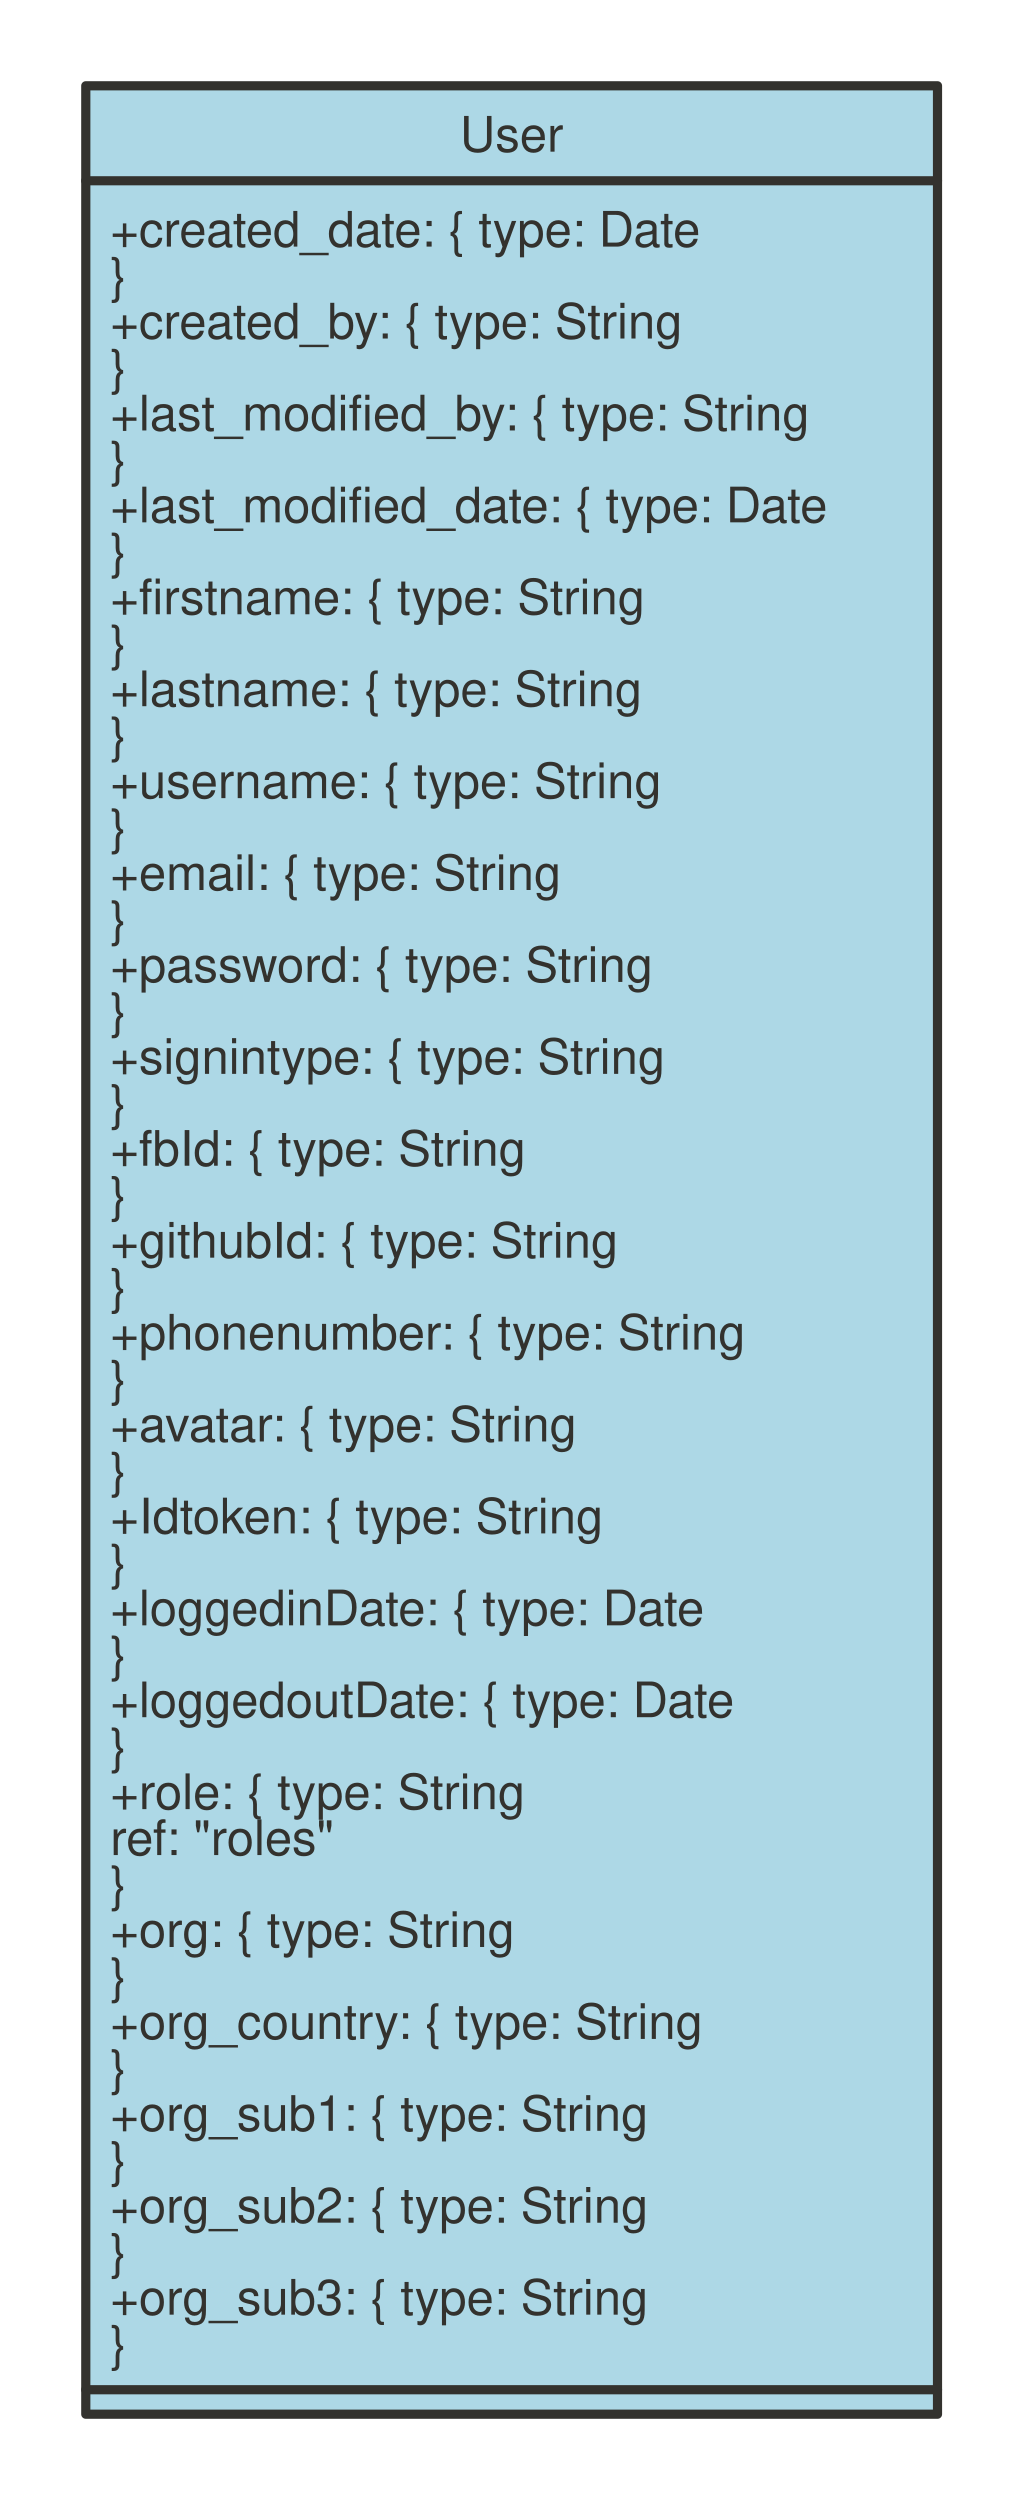
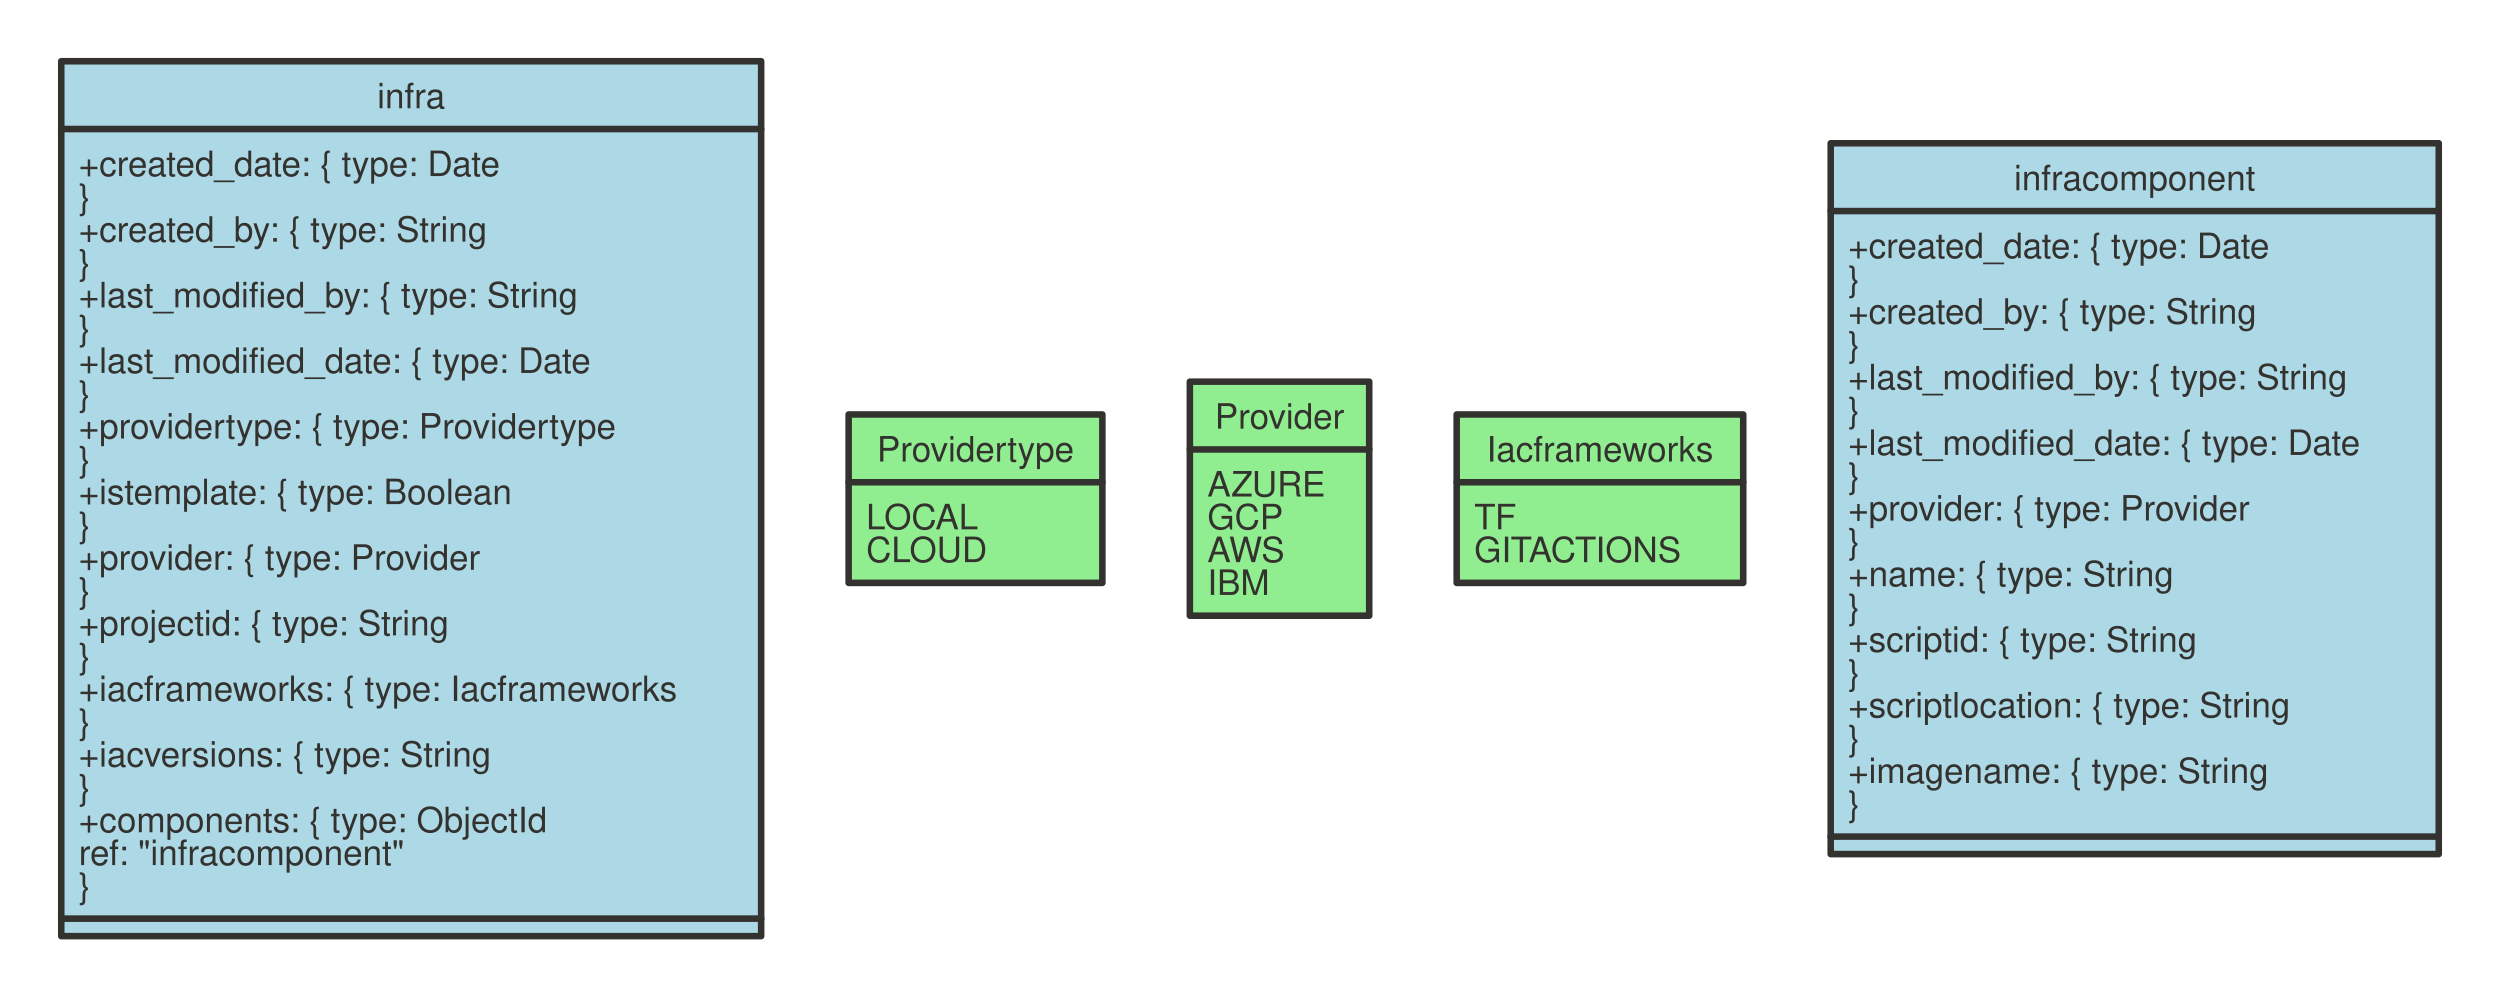
- <svg xmlns="http://www.w3.org/2000/svg" xmlns:xlink="http://www.w3.org/1999/xlink" version="1.1" baseProfile="full" width="334.0" height="816.0" viewbox="0 0 334 816">
+ <svg xmlns="http://www.w3.org/2000/svg" xmlns:xlink="http://www.w3.org/1999/xlink" version="1.1" baseProfile="full" width="1143.0" height="456.0" viewbox="0 0 1143 456">
  <g stroke-width="1.0" text-align="left" font="12pt Helvetica, Arial, sans-serif" font-size="12pt" font-family="Helvetica" font-weight="normal" font-style="normal">
    <g font-family="Helvetica" font-size="12pt" font-weight="bold" font-style="normal" stroke-width="3.0" stroke-linejoin="round" stroke-linecap="round" stroke="#33322E">
      <g stroke="transparent" fill="transparent">
-         <rect x="0.0" y="0.0" height="816.0" width="334.0" stroke="none" />
+         <rect x="0.0" y="0.0" height="456.0" width="1143.0" stroke="none" />
      </g>
      <g transform="translate(8, 8)" fill="#33322E">
        <g transform="translate(20, 20)">
-           <g data-name="User">
-             <g fill="lightblue" stroke="#33322E" data-name="User">
-               <rect x="0.0" y="0.0" height="760.0" width="278.0" data-name="User" />
-               <path d="M0.0 31.0 L278.0 31.0" fill="none" data-name="User" />
-               <path d="M0.0 752.0 L278.0 752.0" fill="none" data-name="User" />
+           <g data-name="infra">
+             <g fill="lightblue" stroke="#33322E" data-name="infra">
+               <rect x="0.0" y="0.0" height="400.0" width="320.0" data-name="infra" />
+               <path d="M0.0 31.0 L320.0 31.0" fill="none" data-name="infra" />
+               <path d="M0.0 392.0 L320.0 392.0" fill="none" data-name="infra" />
            </g>
-             <g transform="translate(0, 0)" font-family="Helvetica" font-size="12pt" font-weight="normal" font-style="normal" data-name="User">
-               <g transform="translate(8, 8)" fill="#33322E" text-align="center" data-name="User">
-                 <a id="../application/services/diagrams/serviceModels/User.ts.User" xlink:href="../application/services/diagrams/serviceModels/User.ts">
-                   <text x="131.0" y="13.5" stroke="none" text-anchor="middle" data-name="User">User</text>
+             <g transform="translate(0, 0)" font-family="Helvetica" font-size="12pt" font-weight="normal" font-style="normal" data-name="infra">
+               <g transform="translate(8, 8)" fill="#33322E" text-align="center" data-name="infra">
+                 <a id="../application/services/diagrams/serviceModels/infra.ts.infra" xlink:href="../application/services/diagrams/serviceModels/infra.ts">
+                   <text x="152.0" y="13.5" stroke="none" text-anchor="middle" data-name="infra">infra</text>
                </a>
              </g>
            </g>
-             <g transform="translate(0, 31)" font-family="Helvetica" font-size="12pt" font-weight="normal" font-style="normal" data-name="User">
-               <g transform="translate(8, 8)" fill="#33322E" text-align="left" data-name="User">
-                 <text x="0.0" y="13.5" stroke="none" data-name="User">+created_date: { type: Date</text>
-                 <text x="0.0" y="28.5" stroke="none" data-name="User">}</text>
-                 <text x="0.0" y="43.5" stroke="none" data-name="User">+created_by: { type: String</text>
-                 <text x="0.0" y="58.5" stroke="none" data-name="User">}</text>
-                 <text x="0.0" y="73.5" stroke="none" data-name="User">+last_modified_by: { type: String</text>
-                 <text x="0.0" y="88.5" stroke="none" data-name="User">}</text>
-                 <text x="0.0" y="103.5" stroke="none" data-name="User">+last_modified_date: { type: Date</text>
-                 <text x="0.0" y="118.5" stroke="none" data-name="User">}</text>
-                 <text x="0.0" y="133.5" stroke="none" data-name="User">+firstname: { type: String</text>
-                 <text x="0.0" y="148.5" stroke="none" data-name="User">}</text>
-                 <text x="0.0" y="163.5" stroke="none" data-name="User">+lastname: { type: String</text>
-                 <text x="0.0" y="178.5" stroke="none" data-name="User">}</text>
-                 <text x="0.0" y="193.5" stroke="none" data-name="User">+username: { type: String</text>
-                 <text x="0.0" y="208.5" stroke="none" data-name="User">}</text>
-                 <text x="0.0" y="223.5" stroke="none" data-name="User">+email: { type: String</text>
-                 <text x="0.0" y="238.5" stroke="none" data-name="User">}</text>
-                 <text x="0.0" y="253.5" stroke="none" data-name="User">+password: { type: String</text>
-                 <text x="0.0" y="268.5" stroke="none" data-name="User">}</text>
-                 <text x="0.0" y="283.5" stroke="none" data-name="User">+signintype: { type: String</text>
-                 <text x="0.0" y="298.5" stroke="none" data-name="User">}</text>
-                 <text x="0.0" y="313.5" stroke="none" data-name="User">+fbId: { type: String</text>
-                 <text x="0.0" y="328.5" stroke="none" data-name="User">}</text>
-                 <text x="0.0" y="343.5" stroke="none" data-name="User">+githubId: { type: String</text>
-                 <text x="0.0" y="358.5" stroke="none" data-name="User">}</text>
-                 <text x="0.0" y="373.5" stroke="none" data-name="User">+phonenumber: { type: String</text>
-                 <text x="0.0" y="388.5" stroke="none" data-name="User">}</text>
-                 <text x="0.0" y="403.5" stroke="none" data-name="User">+avatar: { type: String</text>
-                 <text x="0.0" y="418.5" stroke="none" data-name="User">}</text>
-                 <text x="0.0" y="433.5" stroke="none" data-name="User">+Idtoken: { type: String</text>
-                 <text x="0.0" y="448.5" stroke="none" data-name="User">}</text>
-                 <text x="0.0" y="463.5" stroke="none" data-name="User">+loggedinDate: { type: Date</text>
-                 <text x="0.0" y="478.5" stroke="none" data-name="User">}</text>
-                 <text x="0.0" y="493.5" stroke="none" data-name="User">+loggedoutDate: { type: Date</text>
-                 <text x="0.0" y="508.5" stroke="none" data-name="User">}</text>
-                 <text x="0.0" y="523.5" stroke="none" data-name="User">+role: { type: String</text>
-                 <text x="0.0" y="538.5" stroke="none" data-name="User">ref: "roles"</text>
-                 <text x="0.0" y="553.5" stroke="none" data-name="User">}</text>
-                 <text x="0.0" y="568.5" stroke="none" data-name="User">+org: { type: String</text>
-                 <text x="0.0" y="583.5" stroke="none" data-name="User">}</text>
-                 <text x="0.0" y="598.5" stroke="none" data-name="User">+org_country: { type: String</text>
-                 <text x="0.0" y="613.5" stroke="none" data-name="User">}</text>
-                 <text x="0.0" y="628.5" stroke="none" data-name="User">+org_sub1: { type: String</text>
-                 <text x="0.0" y="643.5" stroke="none" data-name="User">}</text>
-                 <text x="0.0" y="658.5" stroke="none" data-name="User">+org_sub2: { type: String</text>
-                 <text x="0.0" y="673.5" stroke="none" data-name="User">}</text>
-                 <text x="0.0" y="688.5" stroke="none" data-name="User">+org_sub3: { type: String</text>
-                 <text x="0.0" y="703.5" stroke="none" data-name="User">}</text>
+             <g transform="translate(0, 31)" font-family="Helvetica" font-size="12pt" font-weight="normal" font-style="normal" data-name="infra">
+               <g transform="translate(8, 8)" fill="#33322E" text-align="left" data-name="infra">
+                 <text x="0.0" y="13.5" stroke="none" data-name="infra">+created_date: { type: Date</text>
+                 <text x="0.0" y="28.5" stroke="none" data-name="infra">}</text>
+                 <text x="0.0" y="43.5" stroke="none" data-name="infra">+created_by: { type: String</text>
+                 <text x="0.0" y="58.5" stroke="none" data-name="infra">}</text>
+                 <text x="0.0" y="73.5" stroke="none" data-name="infra">+last_modified_by: { type: String</text>
+                 <text x="0.0" y="88.5" stroke="none" data-name="infra">}</text>
+                 <text x="0.0" y="103.5" stroke="none" data-name="infra">+last_modified_date: { type: Date</text>
+                 <text x="0.0" y="118.5" stroke="none" data-name="infra">}</text>
+                 <text x="0.0" y="133.5" stroke="none" data-name="infra">+providertype: { type: Providertype</text>
+                 <text x="0.0" y="148.5" stroke="none" data-name="infra">}</text>
+                 <text x="0.0" y="163.5" stroke="none" data-name="infra">+istemplate: { type: Boolean</text>
+                 <text x="0.0" y="178.5" stroke="none" data-name="infra">}</text>
+                 <text x="0.0" y="193.5" stroke="none" data-name="infra">+provider: { type: Provider</text>
+                 <text x="0.0" y="208.5" stroke="none" data-name="infra">}</text>
+                 <text x="0.0" y="223.5" stroke="none" data-name="infra">+projectid: { type: String</text>
+                 <text x="0.0" y="238.5" stroke="none" data-name="infra">}</text>
+                 <text x="0.0" y="253.5" stroke="none" data-name="infra">+iacframeworks: { type: Iacframeworks</text>
+                 <text x="0.0" y="268.5" stroke="none" data-name="infra">}</text>
+                 <text x="0.0" y="283.5" stroke="none" data-name="infra">+iacversions: { type: String</text>
+                 <text x="0.0" y="298.5" stroke="none" data-name="infra">}</text>
+                 <text x="0.0" y="313.5" stroke="none" data-name="infra">+components: { type: ObjectId</text>
+                 <text x="0.0" y="328.5" stroke="none" data-name="infra">ref: "infracomponent"</text>
+                 <text x="0.0" y="343.5" stroke="none" data-name="infra">}</text>
              </g>
            </g>
-             <g transform="translate(0, 752)" font-family="Helvetica" font-size="12pt" font-weight="normal" font-style="normal" data-name="User">
-               <g transform="translate(8, 8)" fill="#33322E" data-name="User">
+             <g transform="translate(0, 392)" font-family="Helvetica" font-size="12pt" font-weight="normal" font-style="normal" data-name="infra">
+               <g transform="translate(8, 8)" fill="#33322E" data-name="infra">
+ 
+ </g>
+             </g>
+           </g>
+           <g data-name="Providertype">
+             <g fill="lightgreen" stroke="#33322E" data-name="Providertype">
+               <rect x="360.0" y="161.5" height="77.0" width="116.0" data-name="Providertype" />
+               <path d="M360.0 192.5 L476.0 192.5" fill="none" data-name="Providertype" />
+             </g>
+             <g transform="translate(360, 161.5)" font-family="Helvetica" font-size="12pt" font-weight="normal" font-style="normal" data-name="Providertype">
+               <g transform="translate(8, 8)" fill="#33322E" text-align="center" data-name="Providertype">
+                 <a id="../application/services/diagrams/serviceModels/infra.ts.Providertype" xlink:href="../application/services/diagrams/serviceModels/infra.ts">
+                   <text x="50.0" y="13.5" stroke="none" text-anchor="middle" data-name="Providertype">Providertype</text>
+                 </a>
+               </g>
+             </g>
+             <g transform="translate(360, 192.5)" font-family="Helvetica" font-size="12pt" font-weight="normal" font-style="normal" data-name="Providertype">
+               <g transform="translate(8, 8)" fill="#33322E" text-align="left" data-name="Providertype">
+                 <text x="0.0" y="13.5" stroke="none" data-name="Providertype">LOCAL</text>
+                 <text x="0.0" y="28.5" stroke="none" data-name="Providertype">CLOUD</text>
+               </g>
+             </g>
+           </g>
+           <g data-name="Provider">
+             <g fill="lightgreen" stroke="#33322E" data-name="Provider">
+               <rect x="516.0" y="146.5" height="107.0" width="82.0" data-name="Provider" />
+               <path d="M516.0 177.5 L598.0 177.5" fill="none" data-name="Provider" />
+             </g>
+             <g transform="translate(516, 146.5)" font-family="Helvetica" font-size="12pt" font-weight="normal" font-style="normal" data-name="Provider">
+               <g transform="translate(8, 8)" fill="#33322E" text-align="center" data-name="Provider">
+                 <a id="../application/services/diagrams/serviceModels/infracomponent.ts.Provider" xlink:href="../application/services/diagrams/serviceModels/infracomponent.ts">
+                   <text x="33.0" y="13.5" stroke="none" text-anchor="middle" data-name="Provider">Provider</text>
+                 </a>
+               </g>
+             </g>
+             <g transform="translate(516, 177.5)" font-family="Helvetica" font-size="12pt" font-weight="normal" font-style="normal" data-name="Provider">
+               <g transform="translate(8, 8)" fill="#33322E" text-align="left" data-name="Provider">
+                 <text x="0.0" y="13.5" stroke="none" data-name="Provider">AZURE</text>
+                 <text x="0.0" y="28.5" stroke="none" data-name="Provider">GCP</text>
+                 <text x="0.0" y="43.5" stroke="none" data-name="Provider">AWS</text>
+                 <text x="0.0" y="58.5" stroke="none" data-name="Provider">IBM</text>
+               </g>
+             </g>
+           </g>
+           <g data-name="Iacframeworks">
+             <g fill="lightgreen" stroke="#33322E" data-name="Iacframeworks">
+               <rect x="638.0" y="161.5" height="77.0" width="131.0" data-name="Iacframeworks" />
+               <path d="M638.0 192.5 L769.0 192.5" fill="none" data-name="Iacframeworks" />
+             </g>
+             <g transform="translate(638, 161.5)" font-family="Helvetica" font-size="12pt" font-weight="normal" font-style="normal" data-name="Iacframeworks">
+               <g transform="translate(8, 8)" fill="#33322E" text-align="center" data-name="Iacframeworks">
+                 <a id="../application/services/diagrams/serviceModels/infra.ts.Iacframeworks" xlink:href="../application/services/diagrams/serviceModels/infra.ts">
+                   <text x="57.5" y="13.5" stroke="none" text-anchor="middle" data-name="Iacframeworks">Iacframeworks</text>
+                 </a>
+               </g>
+             </g>
+             <g transform="translate(638, 192.5)" font-family="Helvetica" font-size="12pt" font-weight="normal" font-style="normal" data-name="Iacframeworks">
+               <g transform="translate(8, 8)" fill="#33322E" text-align="left" data-name="Iacframeworks">
+                 <text x="0.0" y="13.5" stroke="none" data-name="Iacframeworks">TF</text>
+                 <text x="0.0" y="28.5" stroke="none" data-name="Iacframeworks">GITACTIONS</text>
+               </g>
+             </g>
+           </g>
+           <g data-name="infracomponent">
+             <g fill="lightblue" stroke="#33322E" data-name="infracomponent">
+               <rect x="809.0" y="37.5" height="325.0" width="278.0" data-name="infracomponent" />
+               <path d="M809.0 68.5 L1087.0 68.5" fill="none" data-name="infracomponent" />
+               <path d="M809.0 354.5 L1087.0 354.5" fill="none" data-name="infracomponent" />
+             </g>
+             <g transform="translate(809, 37.5)" font-family="Helvetica" font-size="12pt" font-weight="normal" font-style="normal" data-name="infracomponent">
+               <g transform="translate(8, 8)" fill="#33322E" text-align="center" data-name="infracomponent">
+                 <a id="../application/services/diagrams/serviceModels/infracomponent.ts.infracomponent" xlink:href="../application/services/diagrams/serviceModels/infracomponent.ts">
+                   <text x="131.0" y="13.5" stroke="none" text-anchor="middle" data-name="infracomponent">infracomponent</text>
+                 </a>
+               </g>
+             </g>
+             <g transform="translate(809, 68.5)" font-family="Helvetica" font-size="12pt" font-weight="normal" font-style="normal" data-name="infracomponent">
+               <g transform="translate(8, 8)" fill="#33322E" text-align="left" data-name="infracomponent">
+                 <text x="0.0" y="13.5" stroke="none" data-name="infracomponent">+created_date: { type: Date</text>
+                 <text x="0.0" y="28.5" stroke="none" data-name="infracomponent">}</text>
+                 <text x="0.0" y="43.5" stroke="none" data-name="infracomponent">+created_by: { type: String</text>
+                 <text x="0.0" y="58.5" stroke="none" data-name="infracomponent">}</text>
+                 <text x="0.0" y="73.5" stroke="none" data-name="infracomponent">+last_modified_by: { type: String</text>
+                 <text x="0.0" y="88.5" stroke="none" data-name="infracomponent">}</text>
+                 <text x="0.0" y="103.5" stroke="none" data-name="infracomponent">+last_modified_date: { type: Date</text>
+                 <text x="0.0" y="118.5" stroke="none" data-name="infracomponent">}</text>
+                 <text x="0.0" y="133.5" stroke="none" data-name="infracomponent">+provider: { type: Provider</text>
+                 <text x="0.0" y="148.5" stroke="none" data-name="infracomponent">}</text>
+                 <text x="0.0" y="163.5" stroke="none" data-name="infracomponent">+name: { type: String</text>
+                 <text x="0.0" y="178.5" stroke="none" data-name="infracomponent">}</text>
+                 <text x="0.0" y="193.5" stroke="none" data-name="infracomponent">+scriptid: { type: String</text>
+                 <text x="0.0" y="208.5" stroke="none" data-name="infracomponent">}</text>
+                 <text x="0.0" y="223.5" stroke="none" data-name="infracomponent">+scriptlocation: { type: String</text>
+                 <text x="0.0" y="238.5" stroke="none" data-name="infracomponent">}</text>
+                 <text x="0.0" y="253.5" stroke="none" data-name="infracomponent">+imagename: { type: String</text>
+                 <text x="0.0" y="268.5" stroke="none" data-name="infracomponent">}</text>
+               </g>
+             </g>
+             <g transform="translate(809, 354.5)" font-family="Helvetica" font-size="12pt" font-weight="normal" font-style="normal" data-name="infracomponent">
+               <g transform="translate(8, 8)" fill="#33322E" data-name="infracomponent">

</g>
            </g>
          </g>
        </g>
      </g>
    </g>
  </g>
</svg>
